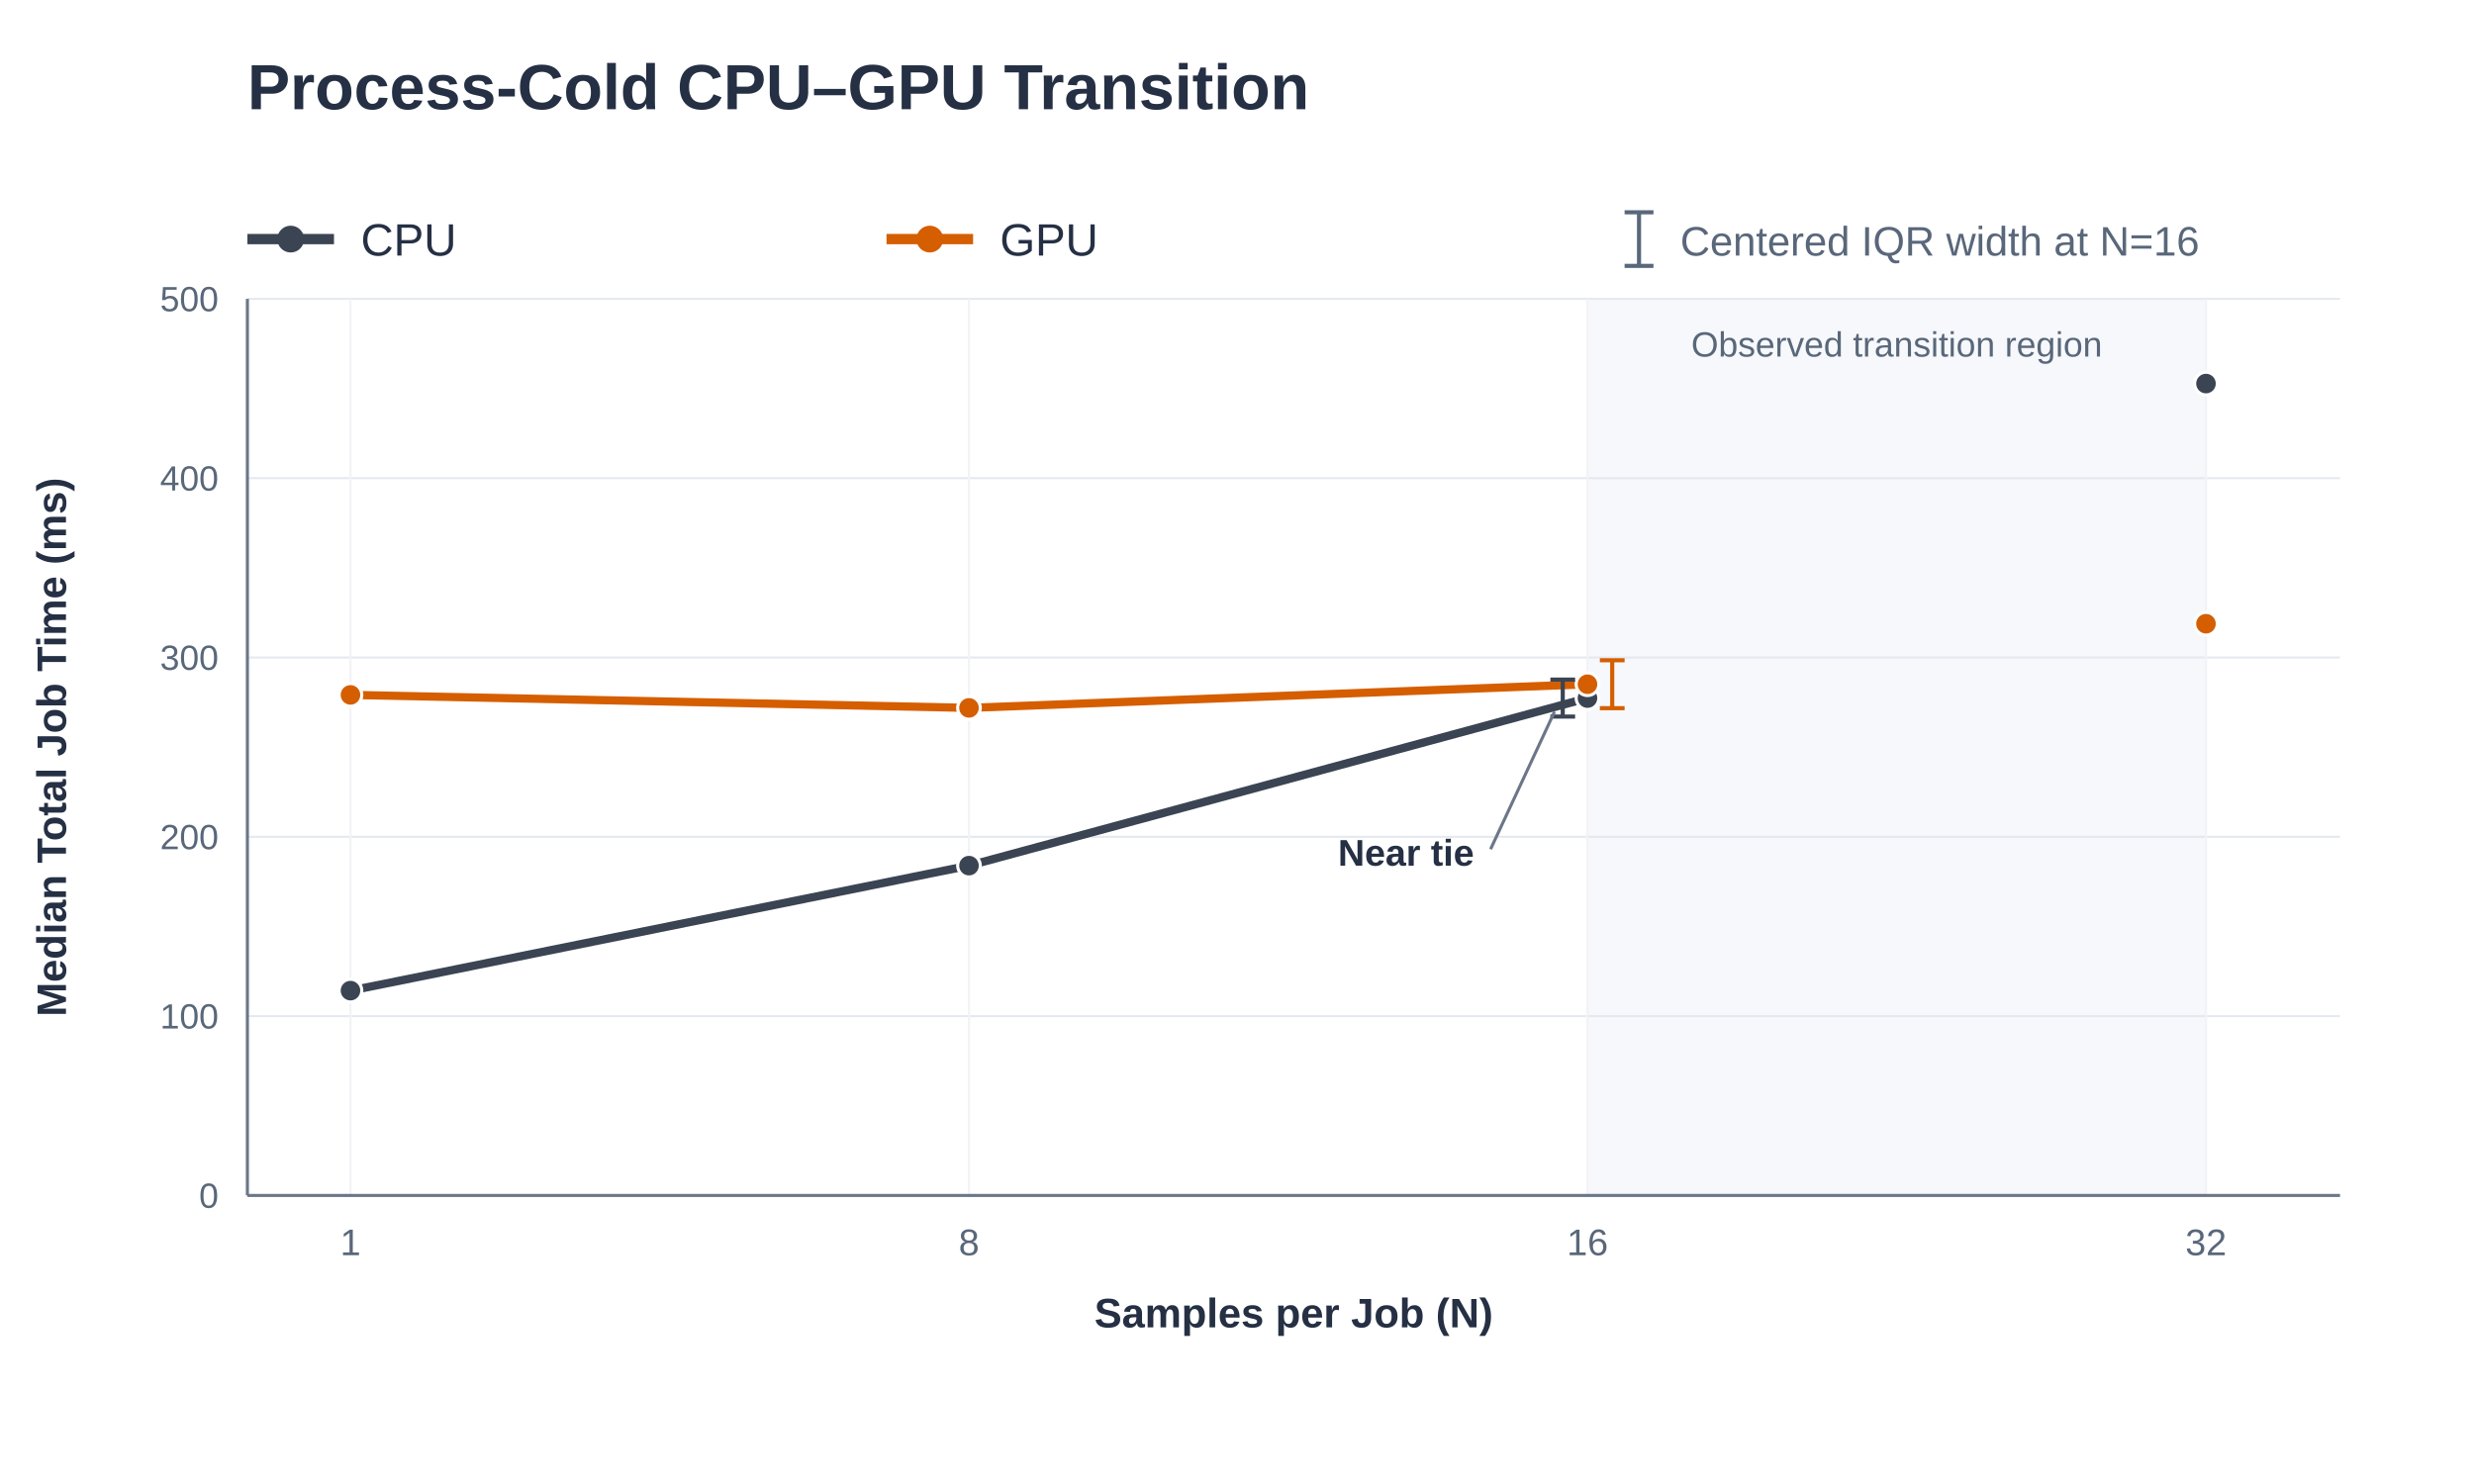
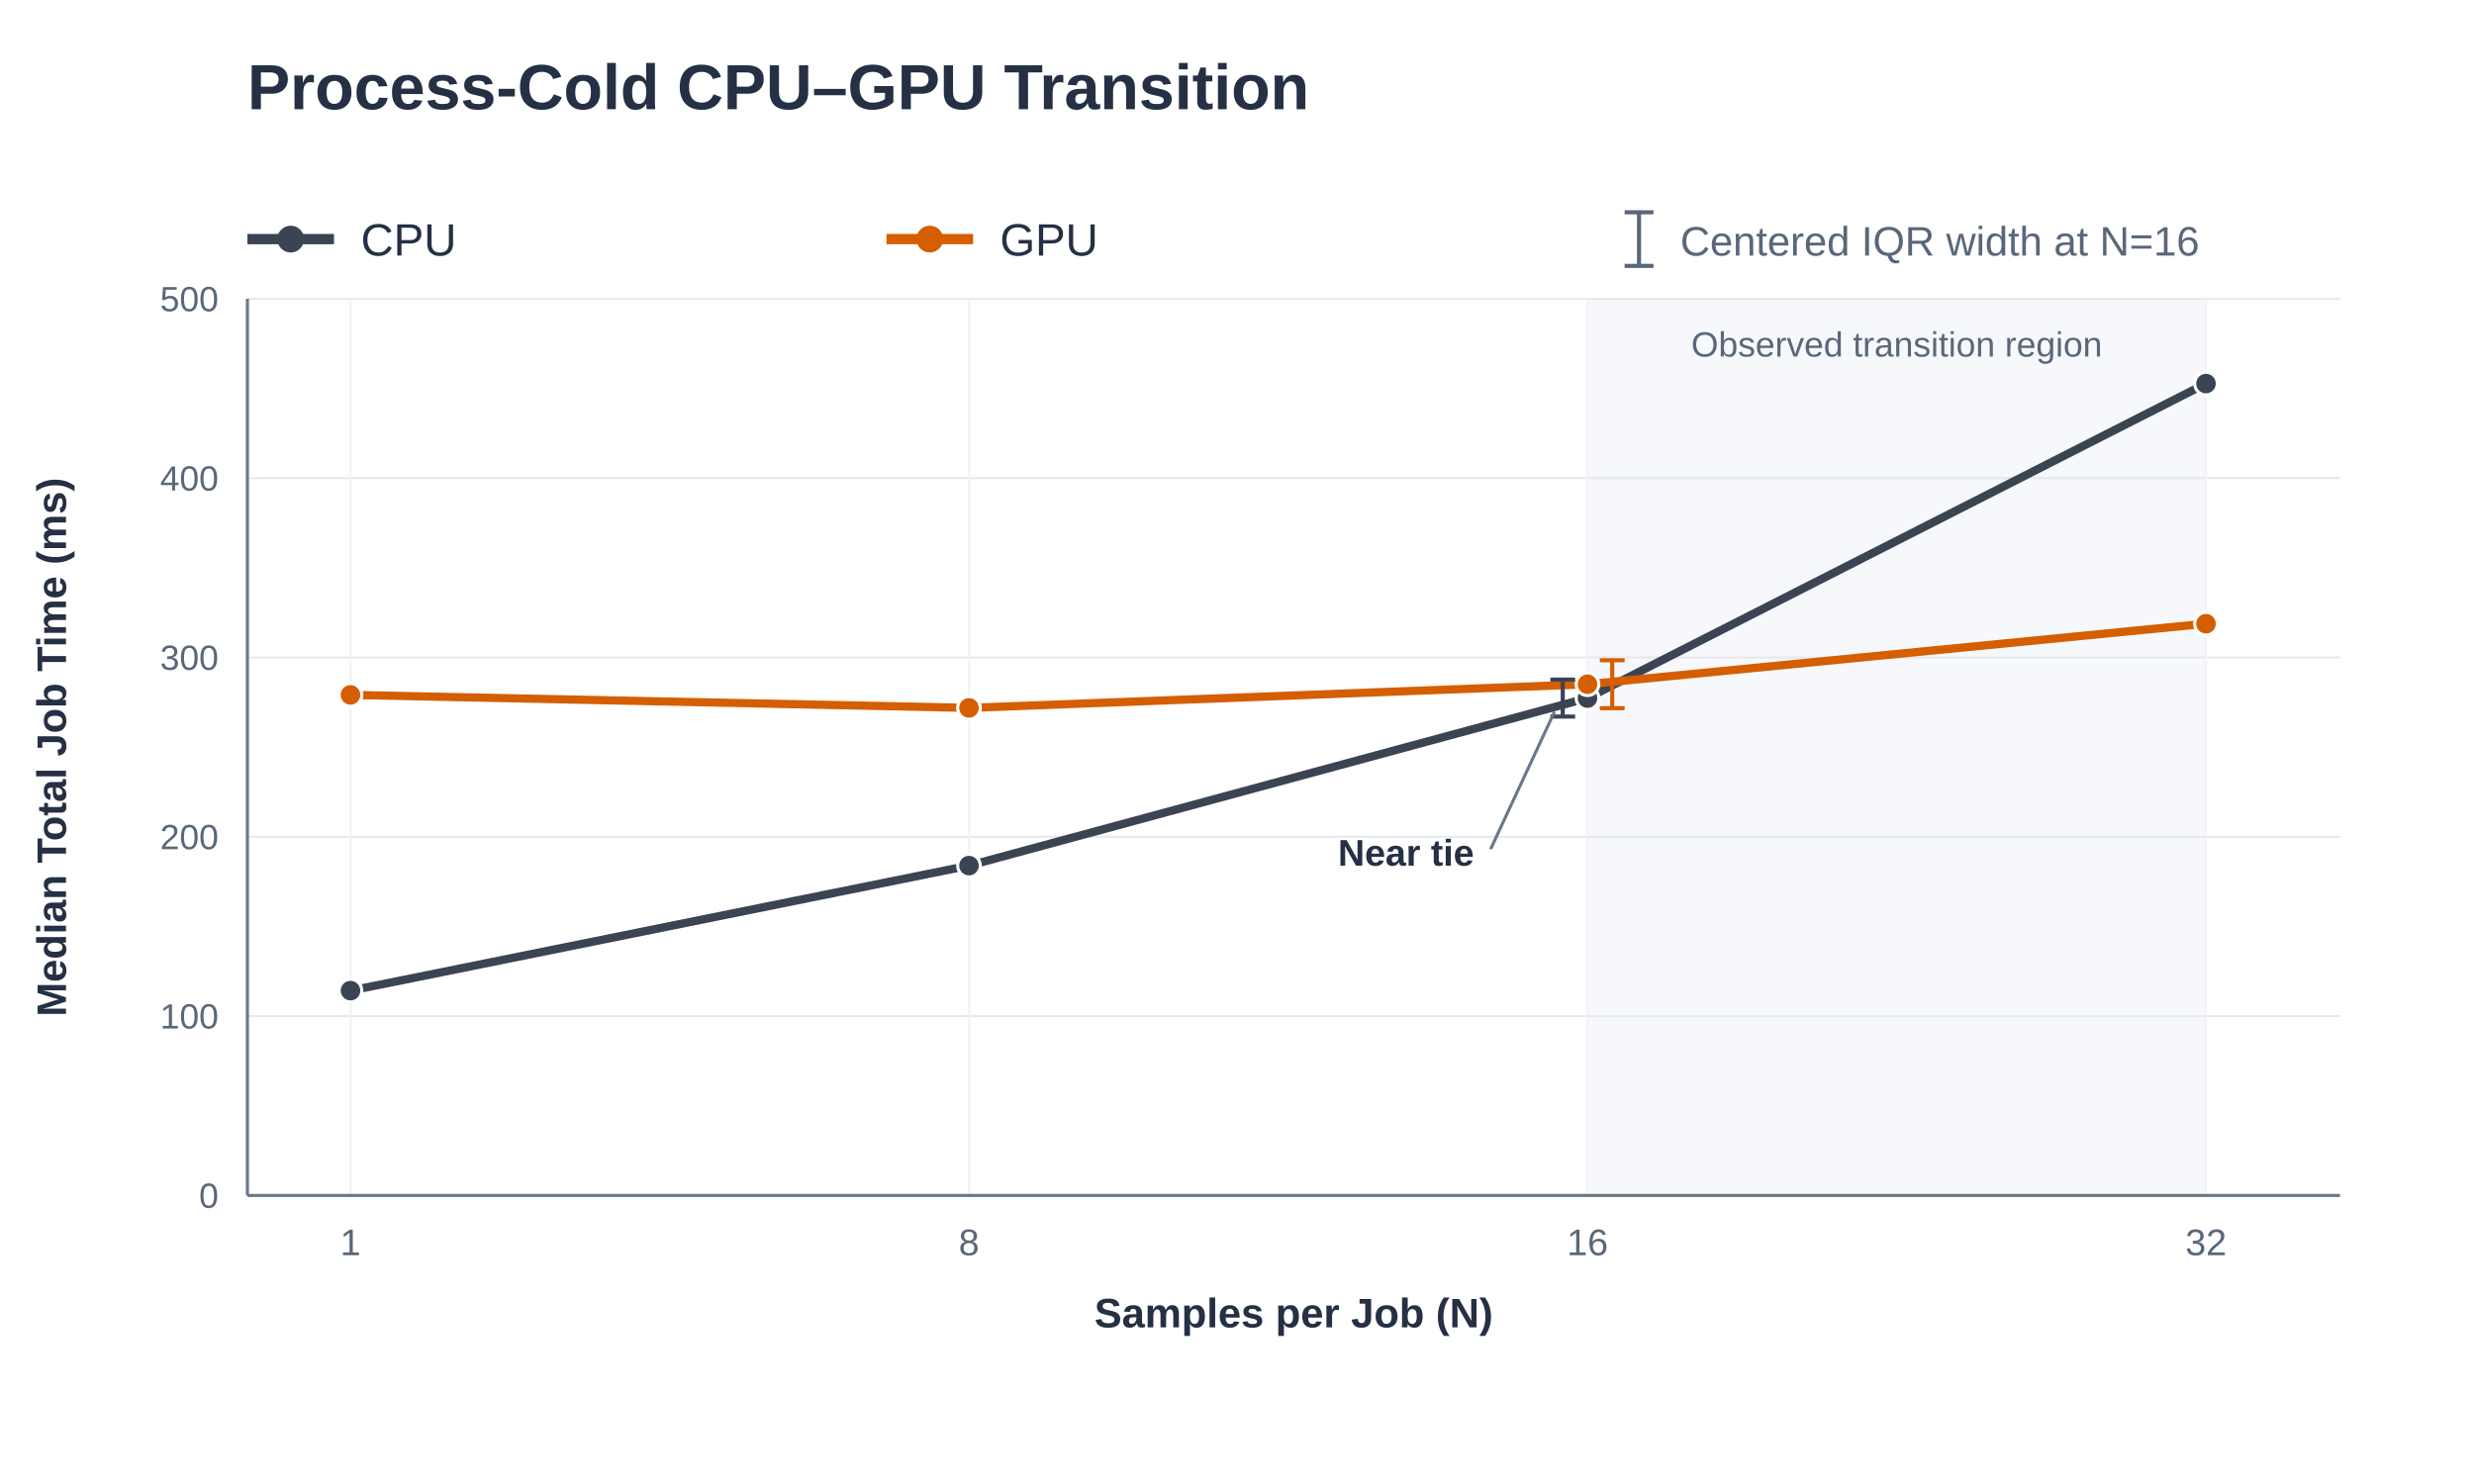
<svg xmlns="http://www.w3.org/2000/svg" width="1200" height="720" viewBox="0 0 1200 720" role="img" aria-label="Process-cold CPU and GPU median total job time at measured N 1, 8, 16, 32">
  <rect width="100%" height="100%" fill="#FFFFFF" />
  <g font-family="Arial, Helvetica, sans-serif">
    <text x="120.00" y="53.00" fill="#253044" font-size="31" font-weight="700" text-anchor="start">Process-Cold CPU–GPU Transition</text>
    <rect x="770" y="145" width="300" height="435" fill="#F6F8FB" />
    <text x="920.00" y="173.00" fill="#59677A" font-size="17" font-weight="400" text-anchor="middle">Observed transition region</text>
    <line x1="120.00" y1="116.00" x2="162.00" y2="116.00" stroke="#3B4453" stroke-width="5" />
    <circle cx="141" cy="116" r="6.5" fill="#3B4453" />
    <text x="175.00" y="124.00" fill="#253044" font-size="22" font-weight="400" text-anchor="start">CPU</text>
    <line x1="430.00" y1="116.00" x2="472.00" y2="116.00" stroke="#D55E00" stroke-width="5" />
    <circle cx="451" cy="116" r="6.5" fill="#D55E00" />
    <text x="485.00" y="124.00" fill="#253044" font-size="22" font-weight="400" text-anchor="start">GPU</text>
    <line x1="795.00" y1="103.00" x2="795.00" y2="129.00" stroke="#59677A" stroke-width="2" />
    <line x1="788.00" y1="103.00" x2="802.00" y2="103.00" stroke="#59677A" stroke-width="2" />
    <line x1="788.00" y1="129.00" x2="802.00" y2="129.00" stroke="#59677A" stroke-width="2" />
    <text x="815.00" y="124.00" fill="#59677A" font-size="20" font-weight="400" text-anchor="start">Centered IQR width at N=16</text>
    <line x1="120.00" y1="580.00" x2="1135.00" y2="580.00" stroke="#E5E9EF" stroke-width="1.0" />
    <text x="106.00" y="586.00" fill="#59677A" font-size="17" font-weight="400" text-anchor="end">0</text>
    <line x1="120.00" y1="493.00" x2="1135.00" y2="493.00" stroke="#E5E9EF" stroke-width="1.0" />
    <text x="106.00" y="499.00" fill="#59677A" font-size="17" font-weight="400" text-anchor="end">100</text>
    <line x1="120.00" y1="406.00" x2="1135.00" y2="406.00" stroke="#E5E9EF" stroke-width="1.0" />
    <text x="106.00" y="412.00" fill="#59677A" font-size="17" font-weight="400" text-anchor="end">200</text>
    <line x1="120.00" y1="319.00" x2="1135.00" y2="319.00" stroke="#E5E9EF" stroke-width="1.0" />
    <text x="106.00" y="325.00" fill="#59677A" font-size="17" font-weight="400" text-anchor="end">300</text>
    <line x1="120.00" y1="232.00" x2="1135.00" y2="232.00" stroke="#E5E9EF" stroke-width="1.0" />
    <text x="106.00" y="238.00" fill="#59677A" font-size="17" font-weight="400" text-anchor="end">400</text>
    <line x1="120.00" y1="145.00" x2="1135.00" y2="145.00" stroke="#E5E9EF" stroke-width="1.0" />
    <text x="106.00" y="151.00" fill="#59677A" font-size="17" font-weight="400" text-anchor="end">500</text>
    <line x1="170.00" y1="145.00" x2="170.00" y2="580.00" stroke="#F1F3F6" stroke-width="1.0" />
    <text x="170.00" y="609.00" fill="#59677A" font-size="18" font-weight="400" text-anchor="middle">1</text>
    <line x1="470.00" y1="145.00" x2="470.00" y2="580.00" stroke="#F1F3F6" stroke-width="1.0" />
    <text x="470.00" y="609.00" fill="#59677A" font-size="18" font-weight="400" text-anchor="middle">8</text>
    <line x1="770.00" y1="145.00" x2="770.00" y2="580.00" stroke="#F1F3F6" stroke-width="1.0" />
    <text x="770.00" y="609.00" fill="#59677A" font-size="18" font-weight="400" text-anchor="middle">16</text>
    <line x1="1070.00" y1="145.00" x2="1070.00" y2="580.00" stroke="#F1F3F6" stroke-width="1.0" />
    <text x="1070.00" y="609.00" fill="#59677A" font-size="18" font-weight="400" text-anchor="middle">32</text>
    <line x1="120.00" y1="145.00" x2="120.00" y2="580.00" stroke="#6B7788" stroke-width="1.5" />
    <line x1="120.00" y1="580.00" x2="1135.00" y2="580.00" stroke="#6B7788" stroke-width="1.5" />
    <text x="627.50" y="644.00" fill="#253044" font-size="20" font-weight="600" text-anchor="middle">Samples per Job (N)</text>
    <text x="0.00" y="0.00" fill="#253044" font-size="20" font-weight="600" text-anchor="middle" transform="translate(32 362.5) rotate(-90)">Median Total Job Time (ms)</text>
-     <polyline points="170.00,480.63 470.00,419.98 770.00,338.69" fill="none" stroke="#3B4453" stroke-width="4" stroke-linecap="round" stroke-linejoin="round" />
+     <polyline points="170.00,480.63 470.00,419.98 770.00,338.69 1070.00,186.10" fill="none" stroke="#3B4453" stroke-width="4" stroke-linecap="round" stroke-linejoin="round" />
    <circle cx="170.00" cy="480.63" r="5.5" fill="#3B4453" stroke="white" stroke-width="1.5" />
    <circle cx="470.00" cy="419.98" r="5.5" fill="#3B4453" stroke="white" stroke-width="1.5" />
    <circle cx="1070.00" cy="186.10" r="5.5" fill="#3B4453" stroke="white" stroke-width="1.5" />
    <circle cx="770.00" cy="338.69" r="5.5" fill="#3B4453" stroke="white" stroke-width="1.5" />
-     <polyline points="170.00,337.15 470.00,343.45 770.00,331.97" fill="none" stroke="#D55E00" stroke-width="4" stroke-linecap="round" stroke-linejoin="round" />
+     <polyline points="170.00,337.15 470.00,343.45 770.00,331.97 1070.00,302.62" fill="none" stroke="#D55E00" stroke-width="4" stroke-linecap="round" stroke-linejoin="round" />
    <circle cx="170.00" cy="337.15" r="5.5" fill="#D55E00" stroke="white" stroke-width="1.5" />
    <circle cx="470.00" cy="343.45" r="5.5" fill="#D55E00" stroke="white" stroke-width="1.5" />
    <circle cx="1070.00" cy="302.62" r="5.5" fill="#D55E00" stroke="white" stroke-width="1.5" />
    <circle cx="770.00" cy="331.97" r="5.5" fill="#D55E00" stroke="white" stroke-width="1.5" />
    <line x1="758.00" y1="329.72" x2="758.00" y2="347.66" stroke="#3B4453" stroke-width="2" />
    <line x1="752.00" y1="329.72" x2="764.00" y2="329.72" stroke="#3B4453" stroke-width="2" />
    <line x1="752.00" y1="347.66" x2="764.00" y2="347.66" stroke="#3B4453" stroke-width="2" />
    <line x1="782.00" y1="320.34" x2="782.00" y2="343.59" stroke="#D55E00" stroke-width="2" />
    <line x1="776.00" y1="320.34" x2="788.00" y2="320.34" stroke="#D55E00" stroke-width="2" />
    <line x1="776.00" y1="343.59" x2="788.00" y2="343.59" stroke="#D55E00" stroke-width="2" />
    <text x="715.00" y="420.00" fill="#253044" font-size="18" font-weight="600" text-anchor="end">Near tie</text>
    <line x1="723.00" y1="412.00" x2="754.00" y2="345.33" stroke="#6B7788" stroke-width="1.5" />
  </g>
</svg>
